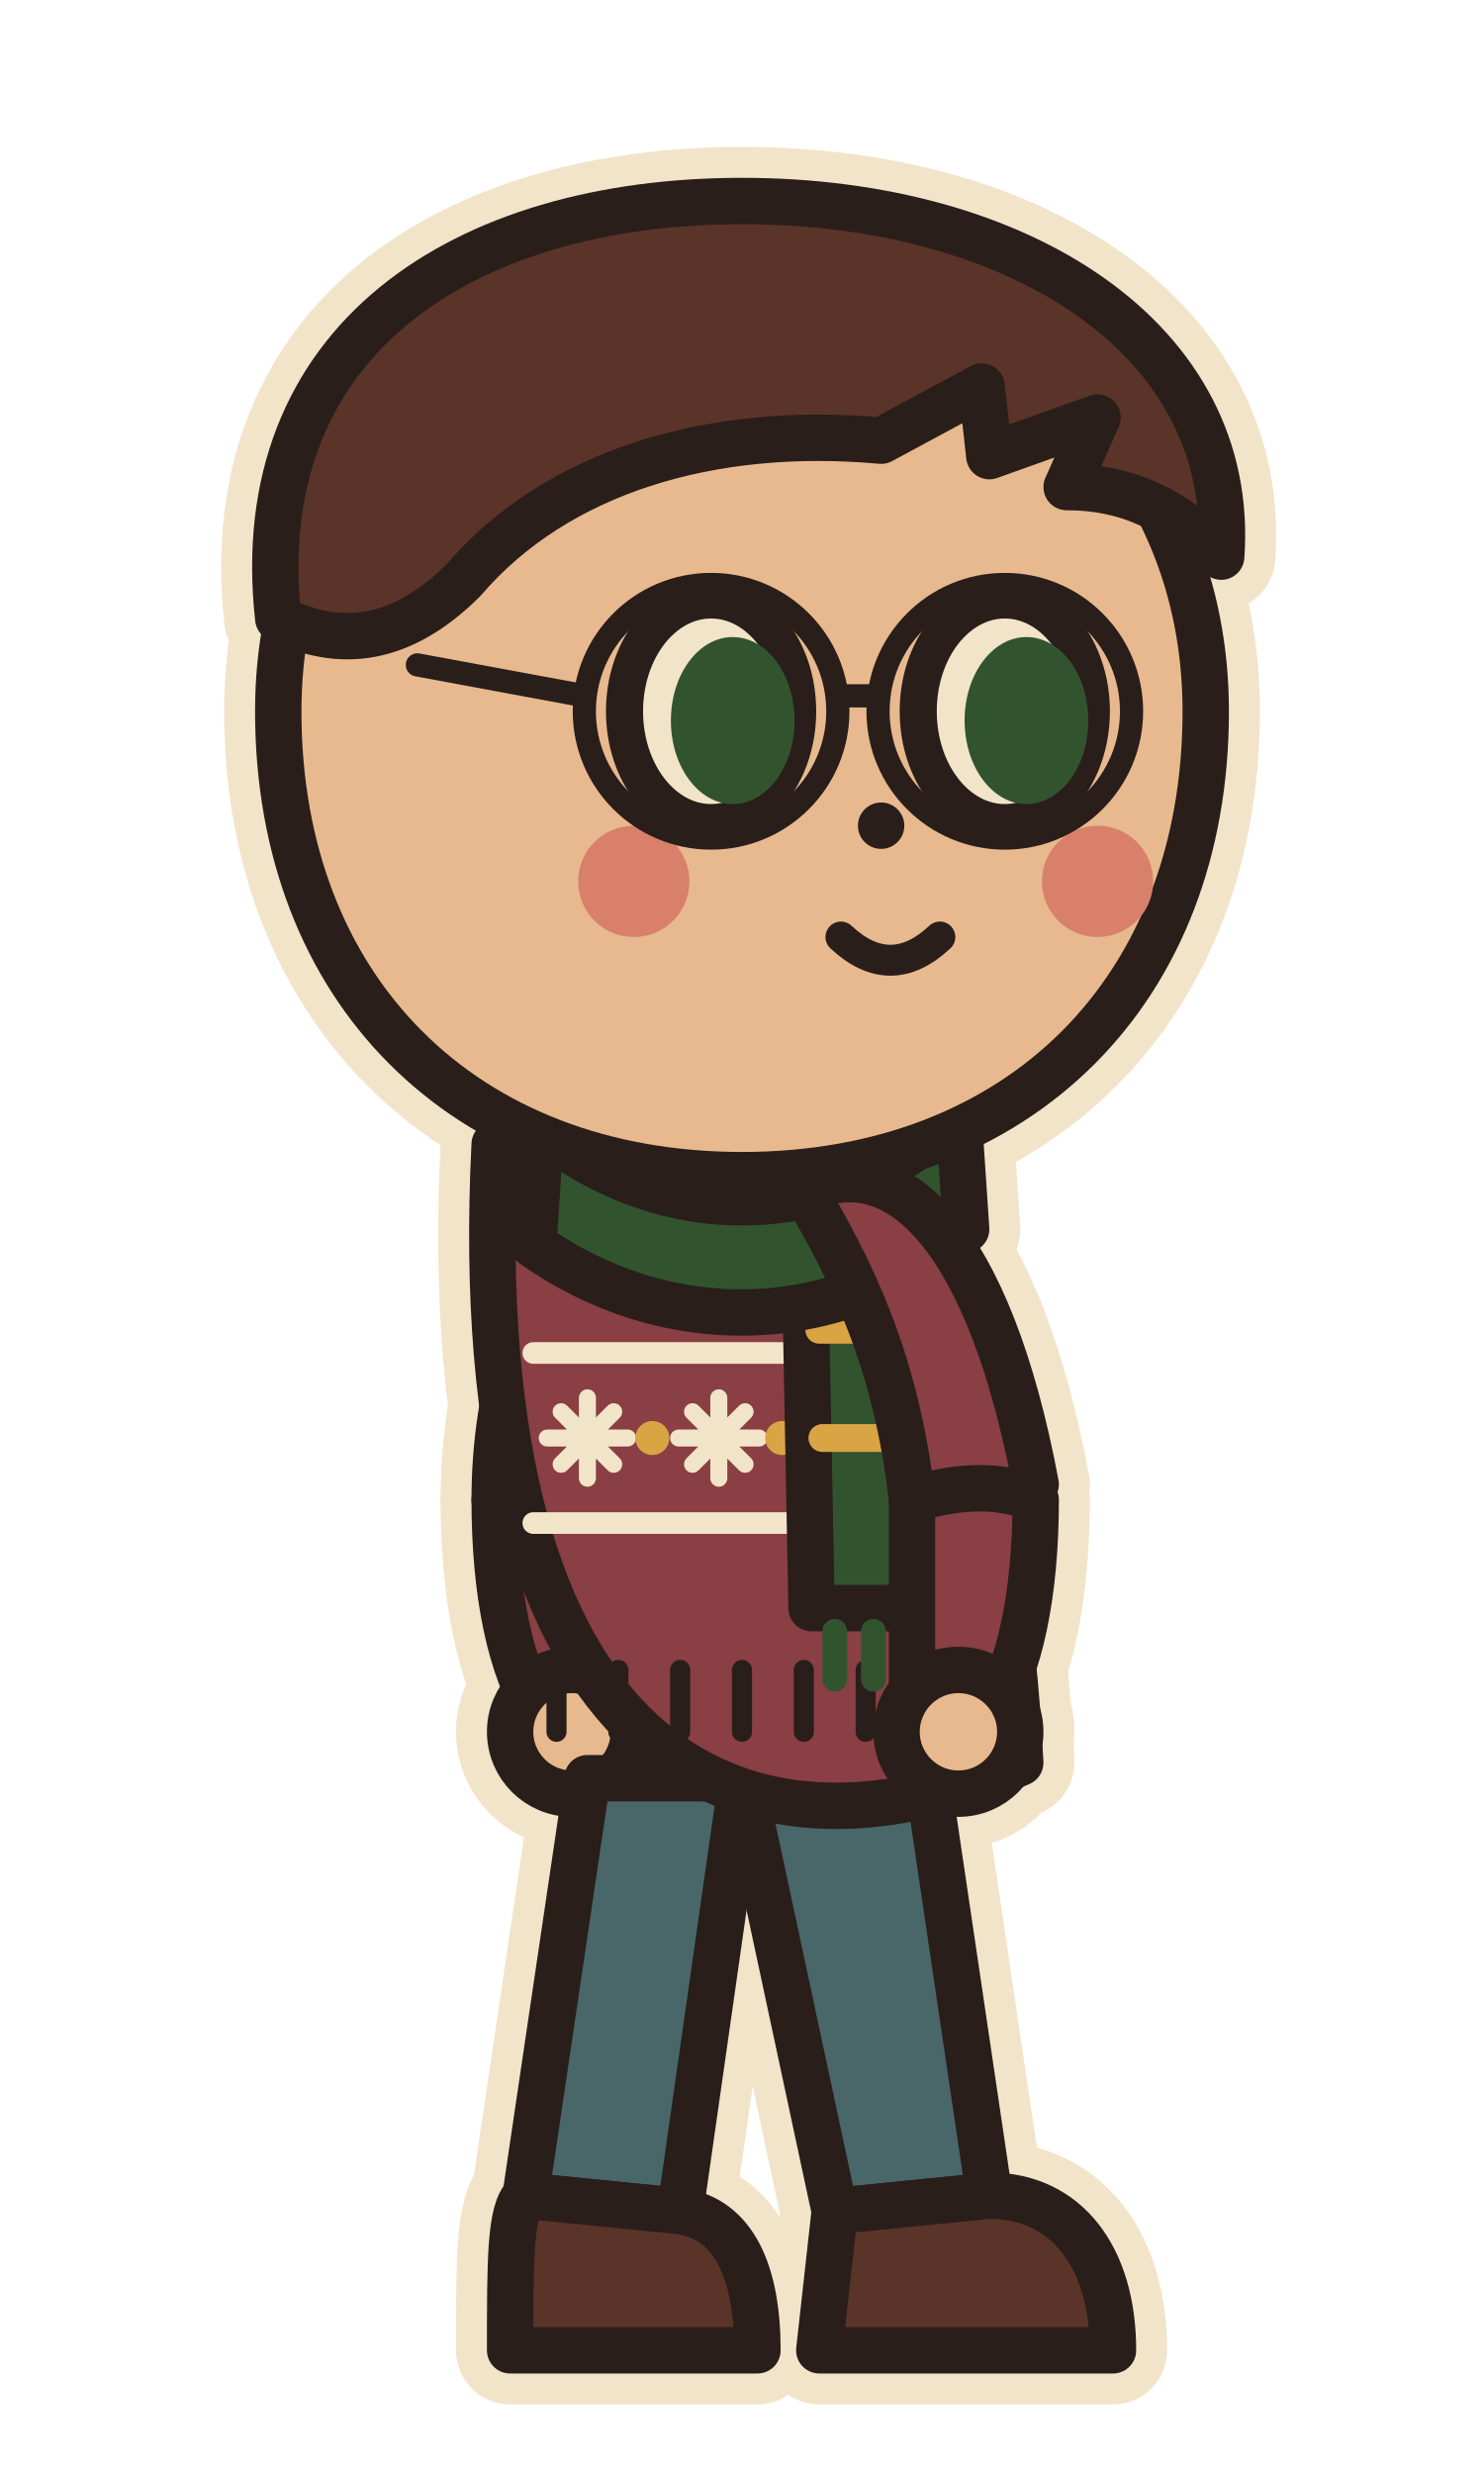
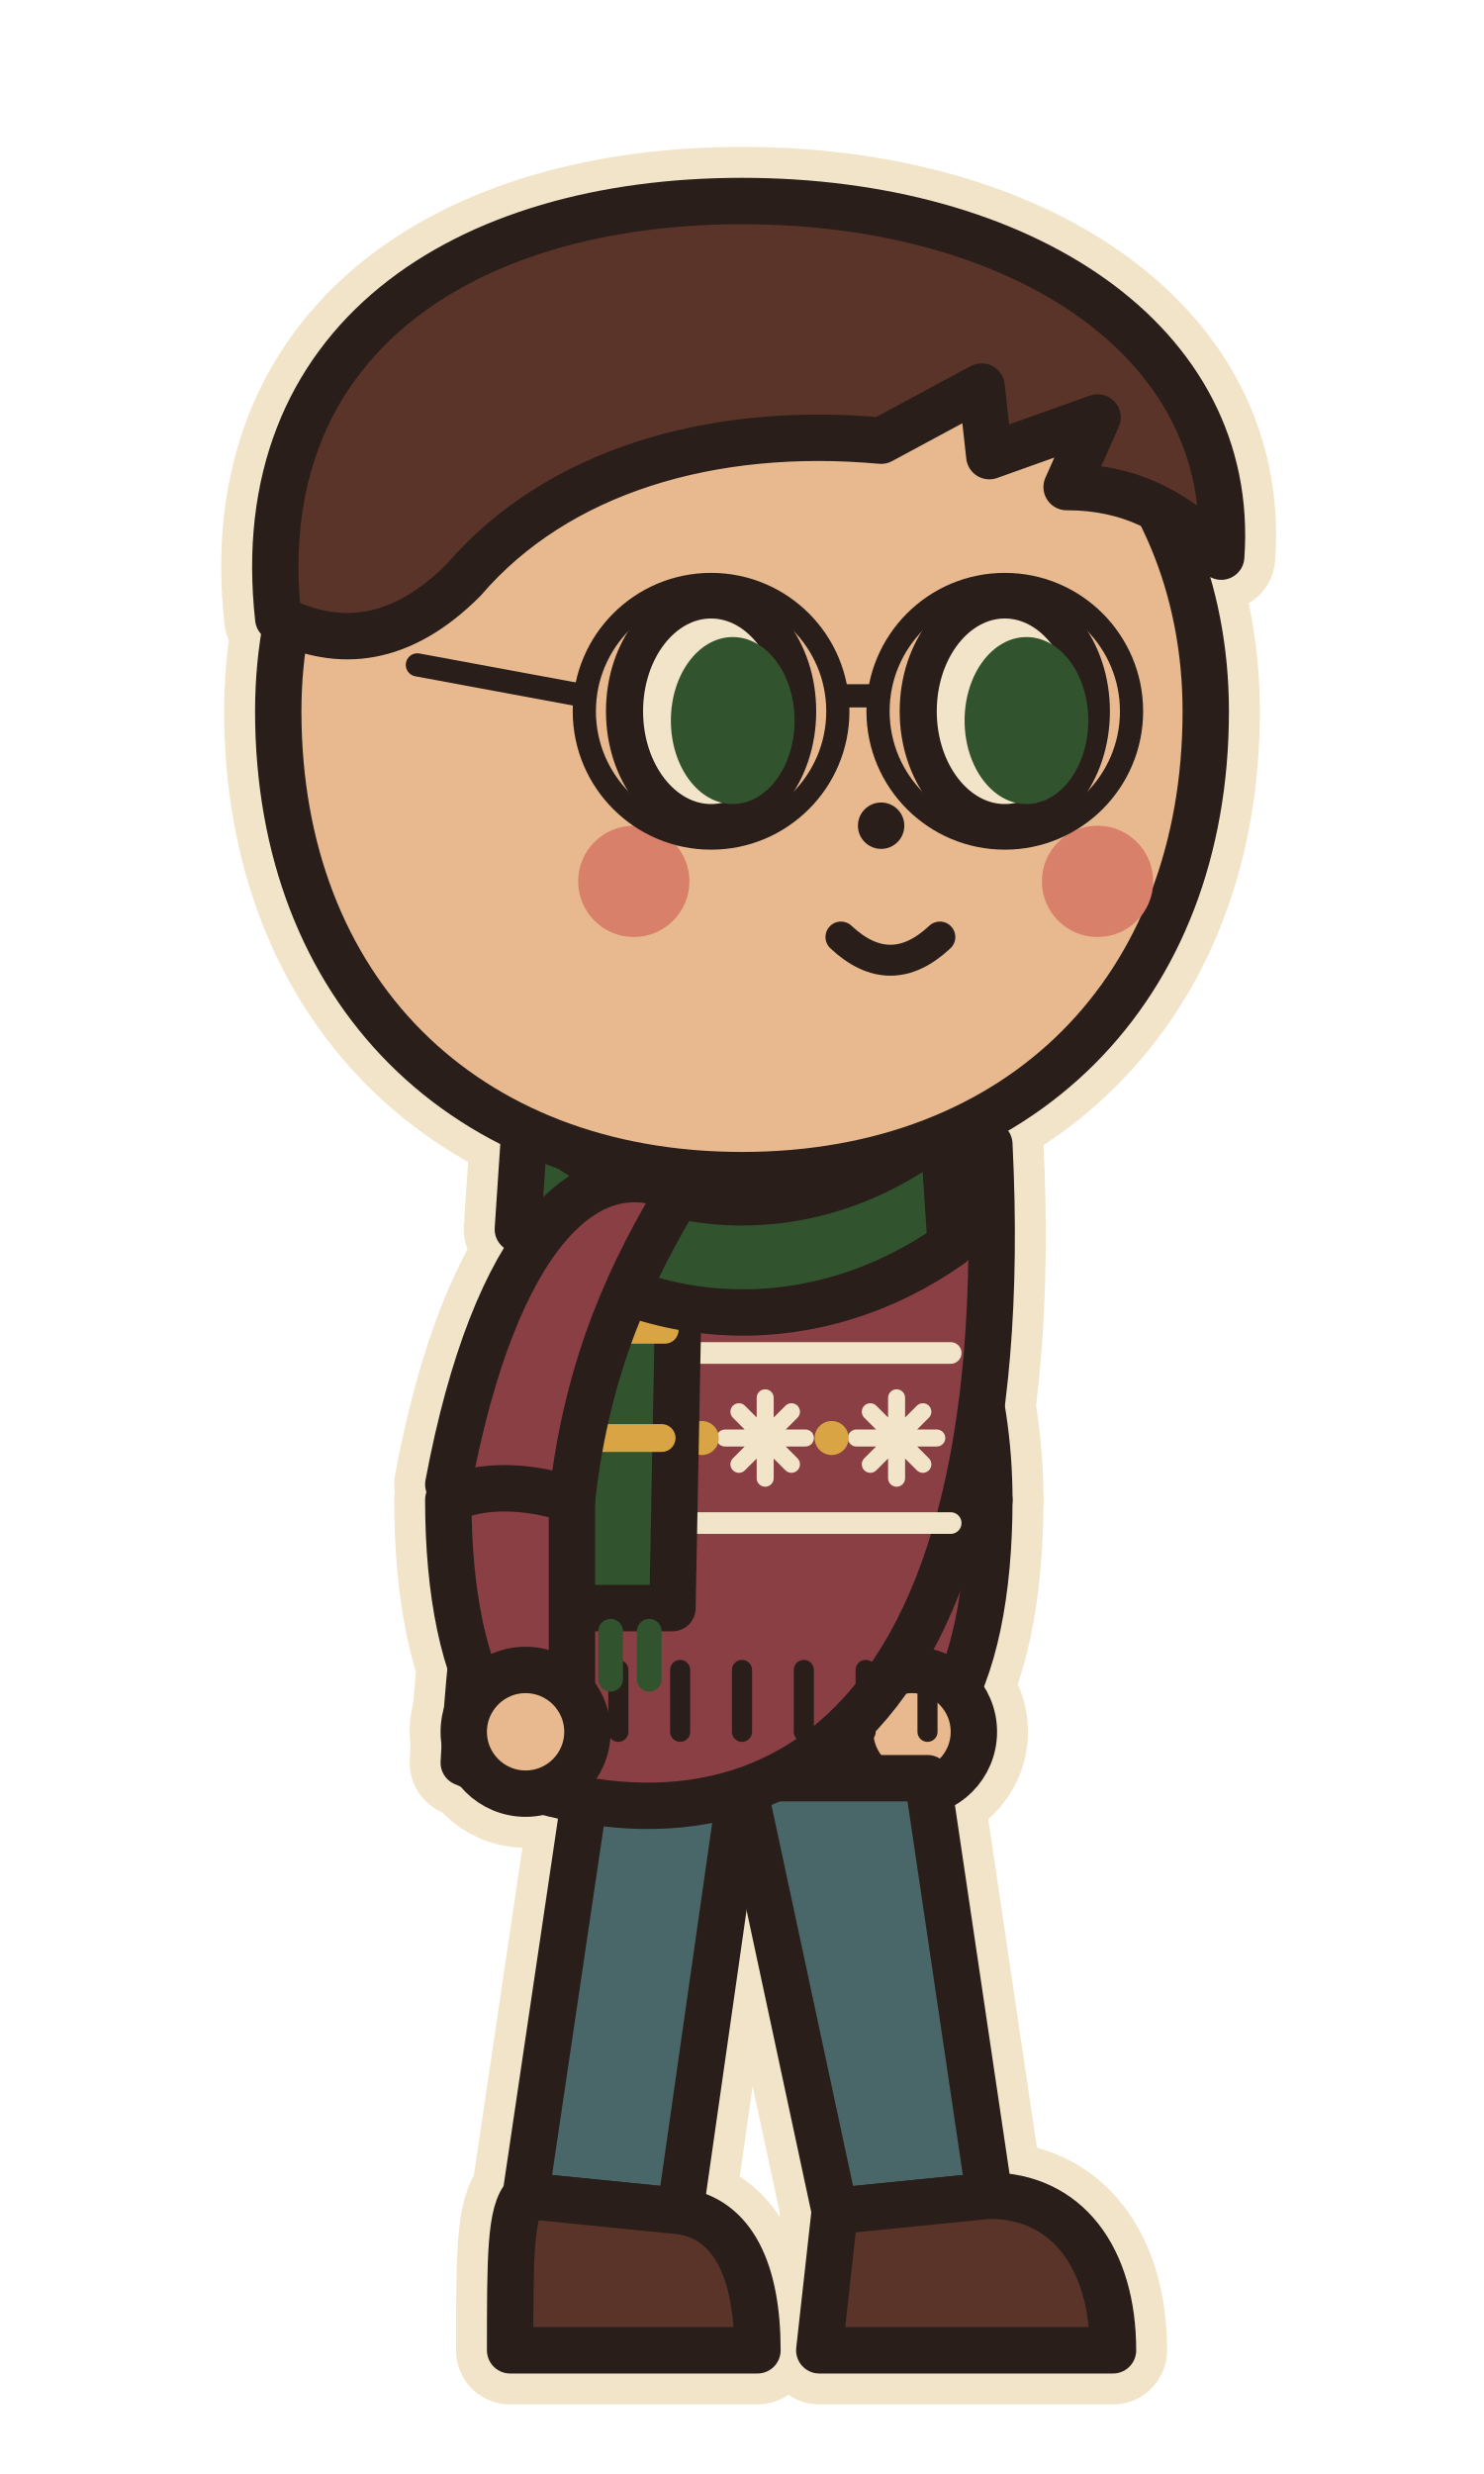
<svg xmlns="http://www.w3.org/2000/svg" viewBox="0 0 96 160" width="96" height="160">
  <g fill="#f2e4c9" stroke="#f2e4c9" stroke-width="7" stroke-linejoin="round" stroke-linecap="round">
-     <path d="M 40,76 C 34,82 32,90 32,97 C 35,99 38,99 40,97 C 40,90 42,82 44,78 Z" fill="#f2e4c9" />
-     <path d="M 32,97 C 32,103 33,108 35,111 C 37,112 40,111 41,109 C 40,104 40,100 40,97 Z" fill="#f2e4c9" />
-     <circle cx="37" cy="112" r="4" fill="#f2e4c9" />
+     <path d="M 40,76 C 34,82 32,90 32,97 C 35,99 38,99 40,97 C 40,90 42,82 44,78 Z" fill="#f2e4c9" transform="translate(96 0) scale(-1 1)" />
+     <path d="M 32,97 C 32,103 33,108 35,111 C 37,112 40,111 41,109 C 40,104 40,100 40,97 Z" fill="#f2e4c9" transform="translate(96 0) scale(-1 1)" />
+     <circle cx="37" cy="112" r="4" fill="#f2e4c9" transform="translate(96 0) scale(-1 1)" />
    <path d="M 38,115 L 34,142 L 44,143 L 48,115 Z" fill="#f2e4c9" />
    <path d="M 34,142 L 44,143 C 47.5,143.5 49,147 49,152 L 33,152 C 33,146 33,143 34,142 Z" fill="#f2e4c9" />
    <path d="M 48,115 L 54,143 L 64,142 L 60,115 Z" fill="#f2e4c9" />
    <path d="M 54,143 L 64,142 C 69,142 72,146 72,152 L 53,152 Z" fill="#f2e4c9" />
-     <path d="M 32,74 C 48,82 64,74 66,114 C 48,122 30,114 32,74 Z" fill="#f2e4c9" />
-     <circle cx="42.2" cy="93" r="1.1" fill="#f2e4c9" />
-     <circle cx="50.6" cy="93" r="1.1" fill="#f2e4c9" />
-     <circle cx="61" cy="93" r="1.1" fill="#f2e4c9" />
-     <path d="M 52,78 L 59.5,78 L 60.5,104 L 52.5,104 Z" fill="#f2e4c9" />
-     <path d="M 35,73 C 43,79.5 54,79.5 62,72 L 62.5,79.5 C 54,86.5 43,86.5 34.5,80.5 Z" fill="#f2e4c9" />
-     <path d="M 52,77 C 58,74 64,80 67,96 C 64,99 61,99 59,97 C 58,88 55,82 52,77 Z" fill="#f2e4c9" />
-     <path d="M 59,97 C 62,96 65,96 67,97 C 67,103 66,108 64,111 C 62,112 60,111 59,109 C 59,104 59,100 59,97 Z" fill="#f2e4c9" />
-     <circle cx="62" cy="112" r="4" fill="#f2e4c9" />
+     <path d="M 32,74 C 48,82 64,74 66,114 C 48,122 30,114 32,74 Z" fill="#f2e4c9" transform="translate(96 0) scale(-1 1)" />
+     <circle cx="42.2" cy="93" r="1.1" fill="#f2e4c9" transform="translate(96 0) scale(-1 1)" />
+     <circle cx="50.6" cy="93" r="1.1" fill="#f2e4c9" transform="translate(96 0) scale(-1 1)" />
+     <circle cx="61" cy="93" r="1.1" fill="#f2e4c9" transform="translate(96 0) scale(-1 1)" />
+     <path d="M 52,78 L 59.5,78 L 60.5,104 L 52.5,104 Z" fill="#f2e4c9" transform="translate(96 0) scale(-1 1)" />
+     <path d="M 35,73 C 43,79.5 54,79.5 62,72 L 62.5,79.5 C 54,86.5 43,86.5 34.5,80.5 Z" fill="#f2e4c9" transform="translate(96 0) scale(-1 1)" />
+     <path d="M 52,77 C 58,74 64,80 67,96 C 64,99 61,99 59,97 C 58,88 55,82 52,77 Z" fill="#f2e4c9" transform="translate(96 0) scale(-1 1)" />
+     <path d="M 59,97 C 62,96 65,96 67,97 C 67,103 66,108 64,111 C 62,112 60,111 59,109 C 59,104 59,100 59,97 Z" fill="#f2e4c9" transform="translate(96 0) scale(-1 1)" />
+     <circle cx="62" cy="112" r="4" fill="#f2e4c9" transform="translate(96 0) scale(-1 1)" />
    <path d="M 48,18 C 66,18 78,30 78,46 C 78,64 66,76 48,76 C 30,76 18,64 18,46 C 18,30 30,18 48,18 Z" fill="#f2e4c9" />
    <path d="M 18,40 C 16,22 30,13 48,13 C 66,13 80,22 79,36 C 76,33 73,31.5 69,31.5 L 71,27 L 64,29.5 L 63.5,25 L 57,28.5 C 46,27.5 36,30.5 30,37.5 C 26,41.5 22,42 18,40 Z" fill="#f2e4c9" />
  </g>
  <g stroke="#291e1a" stroke-width="3" stroke-linejoin="round" stroke-linecap="round">
-     <path d="M 40,76 C 34,82 32,90 32,97 C 35,99 38,99 40,97 C 40,90 42,82 44,78 Z" fill="#893f43" />
-     <path d="M 32,97 C 32,103 33,108 35,111 C 37,112 40,111 41,109 C 40,104 40,100 40,97 Z" fill="#893f43" />
-     <circle cx="37" cy="112" r="4" fill="#e8b98f" />
+     <path d="M 40,76 C 34,82 32,90 32,97 C 35,99 38,99 40,97 C 40,90 42,82 44,78 Z" fill="#893f43" transform="translate(96 0) scale(-1 1)" />
+     <path d="M 32,97 C 32,103 33,108 35,111 C 37,112 40,111 41,109 C 40,104 40,100 40,97 Z" fill="#893f43" transform="translate(96 0) scale(-1 1)" />
+     <circle cx="37" cy="112" r="4" fill="#e8b98f" transform="translate(96 0) scale(-1 1)" />
    <path d="M 38,115 L 34,142 L 44,143 L 48,115 Z" fill="#496669" />
    <path d="M 34,142 L 44,143 C 47.5,143.5 49,147 49,152 L 33,152 C 33,146 33,143 34,142 Z" fill="#5a3428" />
    <path d="M 48,115 L 54,143 L 64,142 L 60,115 Z" fill="#496669" />
    <path d="M 54,143 L 64,142 C 69,142 72,146 72,152 L 53,152 Z" fill="#5a3428" />
-     <path d="M 32,74 C 48,82 64,74 66,114 C 48,122 30,114 32,74 Z" fill="#893f43" />
-     <path d="M 34.5,87.5 L 61.5,87.5" fill="none" stroke="#f2e4c9" stroke-width="1.4" />
-     <path d="M 34.5,98.5 L 62,98.5" fill="none" stroke="#f2e4c9" stroke-width="1.4" />
-     <path d="M 38,90.4 L 38,95.6 M 35.4,93 L 40.6,93 M 36.3,91.3 L 39.7,94.7 M 36.3,94.7 L 39.7,91.3" fill="none" stroke="#f2e4c9" stroke-width="1.1" />
-     <path d="M 46.5,90.4 L 46.5,95.6 M 43.9,93 L 49.1,93 M 44.8,91.3 L 48.2,94.7 M 44.8,94.7 L 48.2,91.3" fill="none" stroke="#f2e4c9" stroke-width="1.1" />
-     <circle cx="42.2" cy="93" r="1.1" fill="#d9a443" stroke="none" />
-     <circle cx="50.6" cy="93" r="1.1" fill="#d9a443" stroke="none" />
-     <circle cx="61" cy="93" r="1.1" fill="#d9a443" stroke="none" />
-     <path d="M 36,108 L 36,112" fill="none" stroke-width="1.3" />
-     <path d="M 40,108 L 40,112" fill="none" stroke-width="1.3" />
-     <path d="M 44,108 L 44,112" fill="none" stroke-width="1.3" />
-     <path d="M 48,108 L 48,112" fill="none" stroke-width="1.3" />
-     <path d="M 52,108 L 52,112" fill="none" stroke-width="1.3" />
-     <path d="M 56,108 L 56,112" fill="none" stroke-width="1.3" />
-     <path d="M 60,108 L 60,111.4" fill="none" stroke-width="1.3" />
-     <path d="M 52,78 L 59.5,78 L 60.5,104 L 52.5,104 Z" fill="#31542f" />
-     <path d="M 53,86 L 59.6,86 M 53.2,93 L 59.9,93" fill="none" stroke="#d9a443" stroke-width="1.8" />
-     <path d="M 54,105.5 L 54,108.6 M 56.5,105.5 L 56.5,108.6 M 59,105.5 L 59,108.6" fill="none" stroke="#31542f" stroke-width="1.6" />
-     <path d="M 35,73 C 43,79.5 54,79.5 62,72 L 62.5,79.5 C 54,86.5 43,86.5 34.5,80.5 Z" fill="#31542f" />
-     <path d="M 52,77 C 58,74 64,80 67,96 C 64,99 61,99 59,97 C 58,88 55,82 52,77 Z" fill="#893f43" />
-     <path d="M 59,97 C 62,96 65,96 67,97 C 67,103 66,108 64,111 C 62,112 60,111 59,109 C 59,104 59,100 59,97 Z" fill="#893f43" />
-     <circle cx="62" cy="112" r="4" fill="#e8b98f" />
+     <path d="M 32,74 C 48,82 64,74 66,114 C 48,122 30,114 32,74 Z" fill="#893f43" transform="translate(96 0) scale(-1 1)" />
+     <path d="M 34.5,87.5 L 61.5,87.5" fill="none" stroke="#f2e4c9" stroke-width="1.4" transform="translate(96 0) scale(-1 1)" />
+     <path d="M 34.5,98.5 L 62,98.5" fill="none" stroke="#f2e4c9" stroke-width="1.4" transform="translate(96 0) scale(-1 1)" />
+     <path d="M 38,90.4 L 38,95.6 M 35.4,93 L 40.6,93 M 36.3,91.3 L 39.7,94.7 M 36.3,94.7 L 39.7,91.3" fill="none" stroke="#f2e4c9" stroke-width="1.1" transform="translate(96 0) scale(-1 1)" />
+     <path d="M 46.5,90.4 L 46.5,95.6 M 43.9,93 L 49.1,93 M 44.8,91.3 L 48.2,94.7 M 44.8,94.7 L 48.2,91.3" fill="none" stroke="#f2e4c9" stroke-width="1.1" transform="translate(96 0) scale(-1 1)" />
+     <circle cx="42.2" cy="93" r="1.1" fill="#d9a443" stroke="none" transform="translate(96 0) scale(-1 1)" />
+     <circle cx="50.6" cy="93" r="1.1" fill="#d9a443" stroke="none" transform="translate(96 0) scale(-1 1)" />
+     <circle cx="61" cy="93" r="1.1" fill="#d9a443" stroke="none" transform="translate(96 0) scale(-1 1)" />
+     <path d="M 36,108 L 36,112" fill="none" stroke-width="1.3" transform="translate(96 0) scale(-1 1)" />
+     <path d="M 40,108 L 40,112" fill="none" stroke-width="1.3" transform="translate(96 0) scale(-1 1)" />
+     <path d="M 44,108 L 44,112" fill="none" stroke-width="1.3" transform="translate(96 0) scale(-1 1)" />
+     <path d="M 48,108 L 48,112" fill="none" stroke-width="1.3" transform="translate(96 0) scale(-1 1)" />
+     <path d="M 52,108 L 52,112" fill="none" stroke-width="1.3" transform="translate(96 0) scale(-1 1)" />
+     <path d="M 56,108 L 56,112" fill="none" stroke-width="1.3" transform="translate(96 0) scale(-1 1)" />
+     <path d="M 60,108 L 60,111.4" fill="none" stroke-width="1.3" transform="translate(96 0) scale(-1 1)" />
+     <path d="M 52,78 L 59.5,78 L 60.5,104 L 52.5,104 Z" fill="#31542f" transform="translate(96 0) scale(-1 1)" />
+     <path d="M 53,86 L 59.6,86 M 53.2,93 L 59.9,93" fill="none" stroke="#d9a443" stroke-width="1.8" transform="translate(96 0) scale(-1 1)" />
+     <path d="M 54,105.5 L 54,108.6 M 56.5,105.5 L 56.5,108.6 M 59,105.5 L 59,108.6" fill="none" stroke="#31542f" stroke-width="1.6" transform="translate(96 0) scale(-1 1)" />
+     <path d="M 35,73 C 43,79.5 54,79.5 62,72 L 62.5,79.5 C 54,86.5 43,86.5 34.5,80.5 Z" fill="#31542f" transform="translate(96 0) scale(-1 1)" />
+     <path d="M 52,77 C 58,74 64,80 67,96 C 64,99 61,99 59,97 C 58,88 55,82 52,77 Z" fill="#893f43" transform="translate(96 0) scale(-1 1)" />
+     <path d="M 59,97 C 62,96 65,96 67,97 C 67,103 66,108 64,111 C 62,112 60,111 59,109 C 59,104 59,100 59,97 Z" fill="#893f43" transform="translate(96 0) scale(-1 1)" />
+     <circle cx="62" cy="112" r="4" fill="#e8b98f" transform="translate(96 0) scale(-1 1)" />
    <path d="M 48,18 C 66,18 78,30 78,46 C 78,64 66,76 48,76 C 30,76 18,64 18,46 C 18,30 30,18 48,18 Z" fill="#e8b98f" />
    <circle cx="41" cy="57" r="3.6" fill="#d9806a" stroke="none" />
    <circle cx="71" cy="57" r="3.6" fill="#d9806a" stroke="none" />
    <ellipse cx="46" cy="46" rx="5.6" ry="7.2" fill="#f2e4c9" stroke-width="2.4" />
    <ellipse cx="47.4" cy="46.6" rx="4" ry="5.4" fill="#31542f" stroke="none" />
    <ellipse cx="65" cy="46" rx="5.6" ry="7.2" fill="#f2e4c9" stroke-width="2.4" />
    <ellipse cx="66.4" cy="46.6" rx="4" ry="5.4" fill="#31542f" stroke="none" />
    <circle cx="57" cy="53.4" r="1.5" fill="#291e1a" stroke="none" />
    <path d="M 54.4,60.6 Q 57.6,63.6 60.8,60.6" fill="none" stroke-width="2" />
    <circle cx="46" cy="46" r="8.2" fill="none" stroke-width="1.5" />
    <circle cx="65" cy="46" r="8.2" fill="none" stroke-width="1.5" />
    <path d="M 54.2,45 L 56.8,45" fill="none" stroke-width="1.5" />
    <path d="M 37.8,45 L 27,43" fill="none" stroke-width="1.5" />
    <path d="M 18,40 C 16,22 30,13 48,13 C 66,13 80,22 79,36 C 76,33 73,31.5 69,31.5 L 71,27 L 64,29.5 L 63.5,25 L 57,28.5 C 46,27.5 36,30.5 30,37.5 C 26,41.5 22,42 18,40 Z" fill="#5a3428" />
  </g>
</svg>
